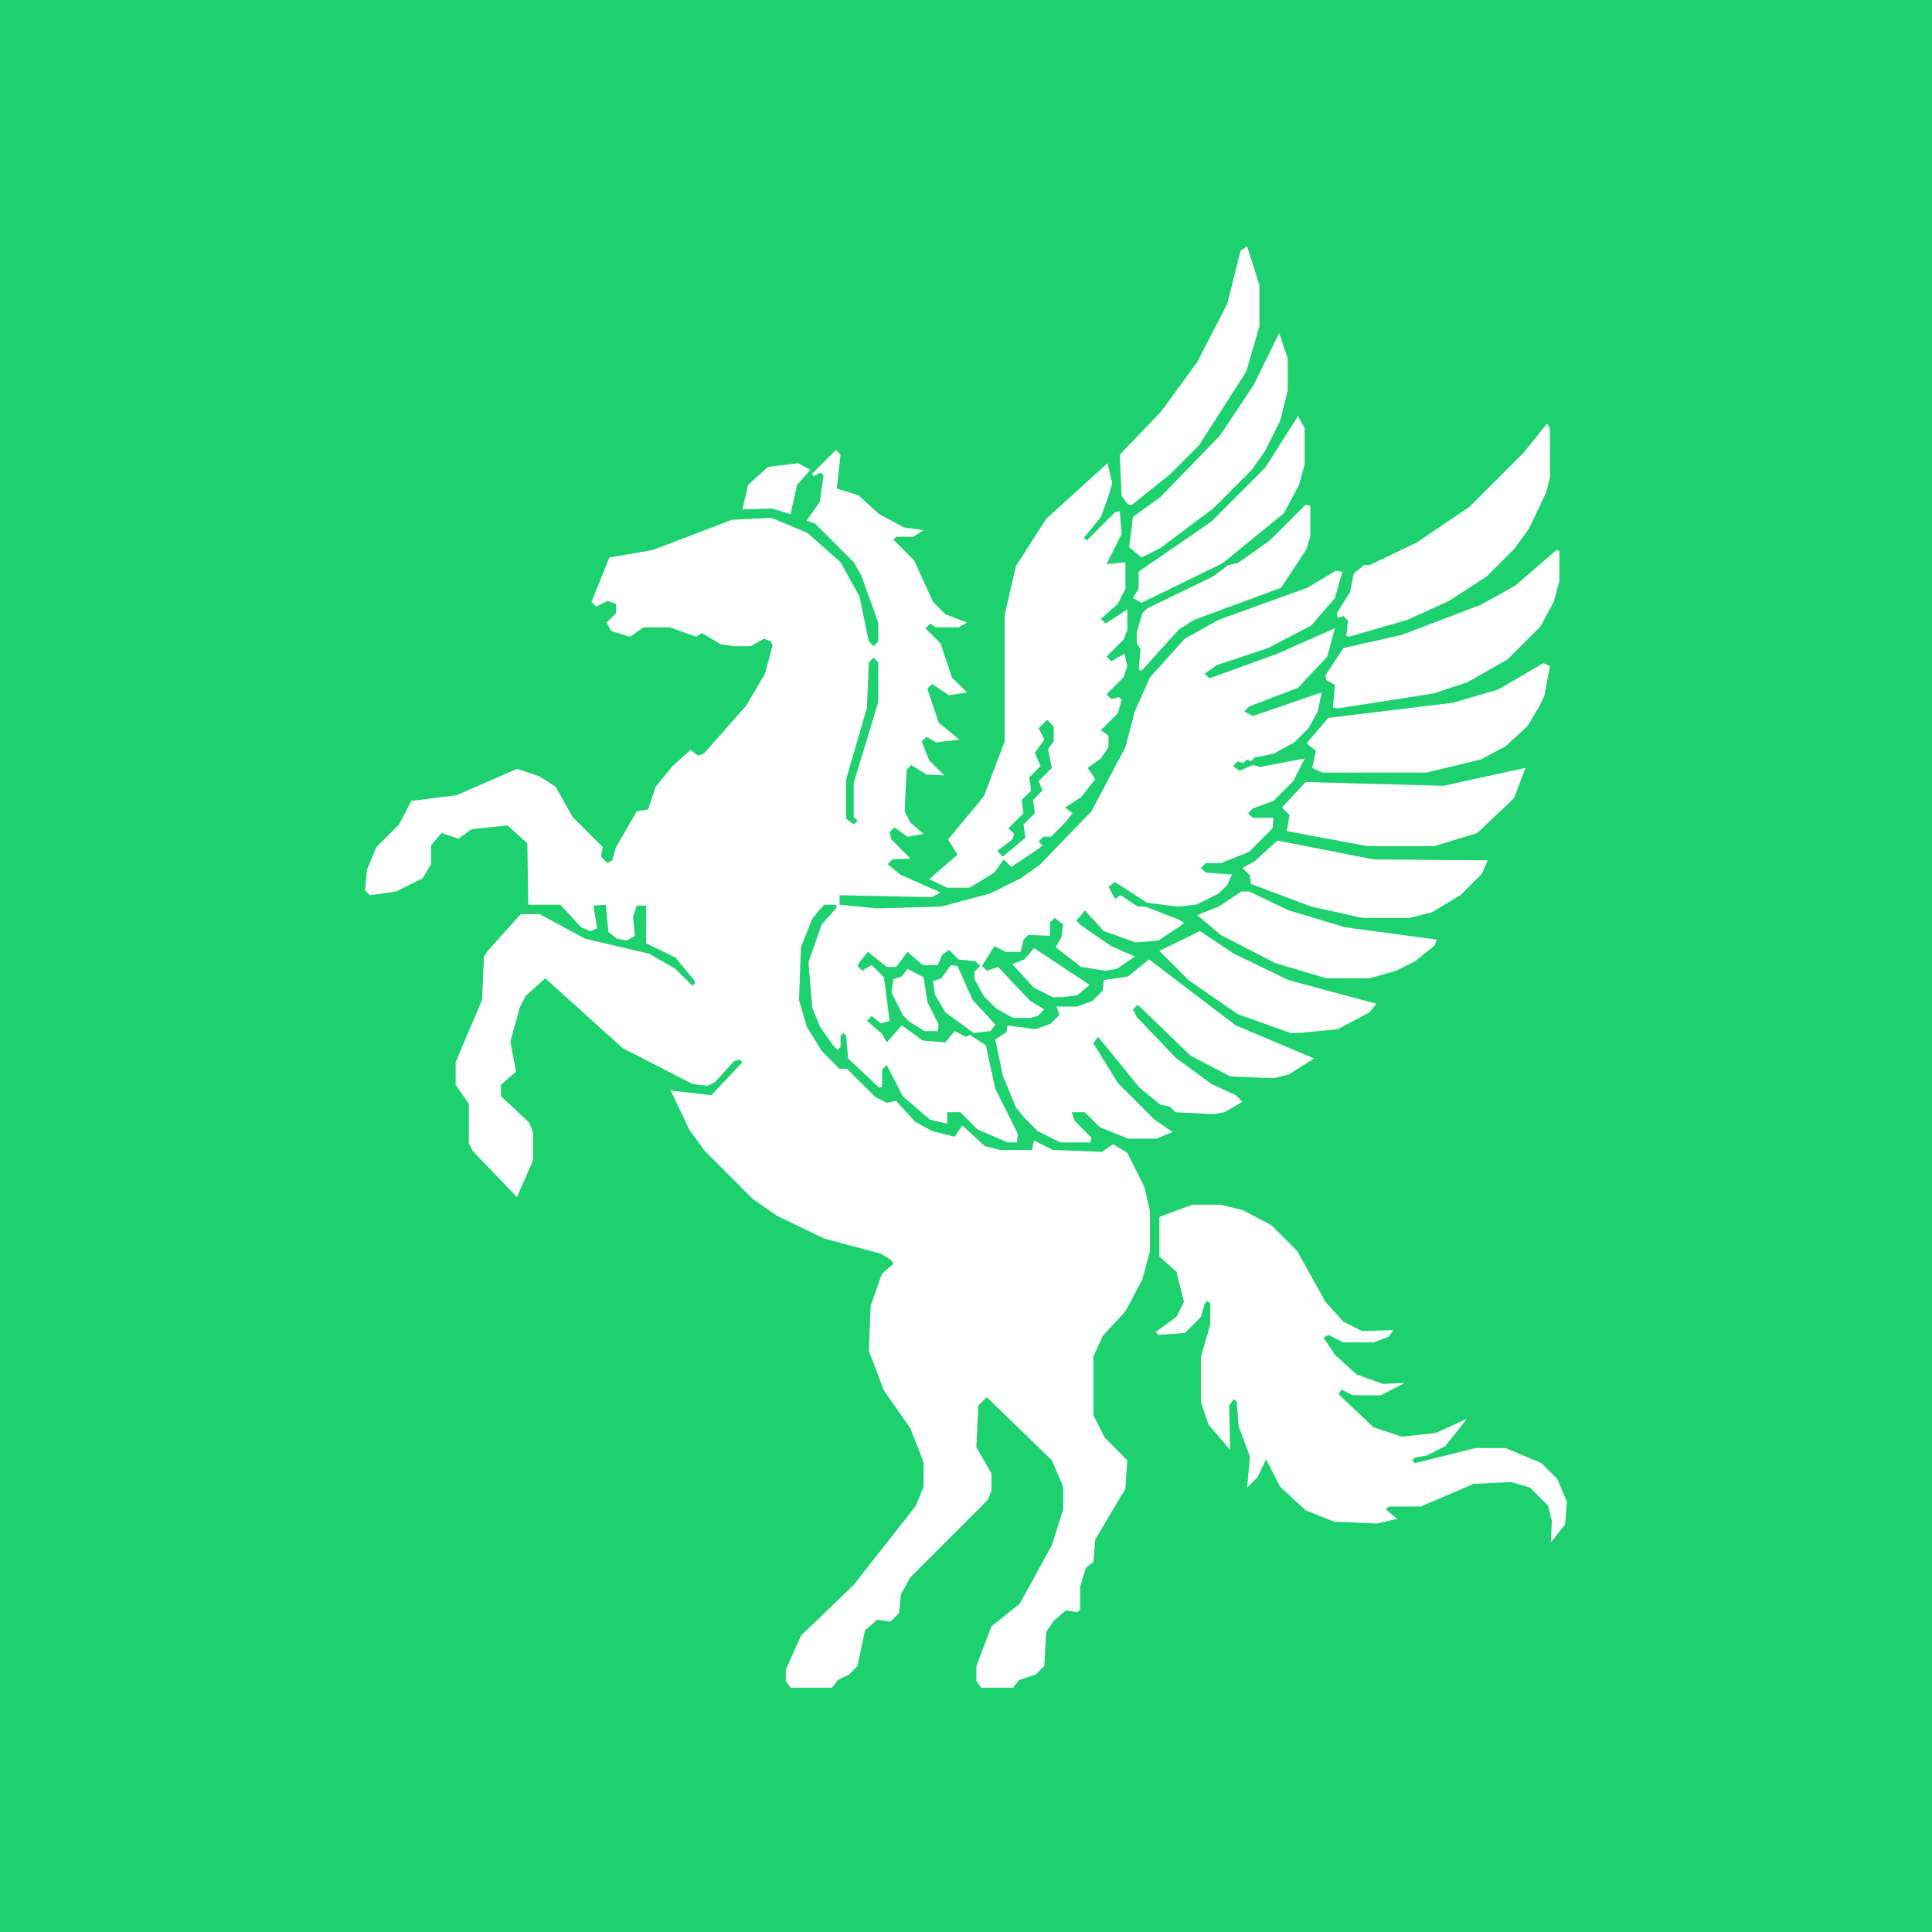
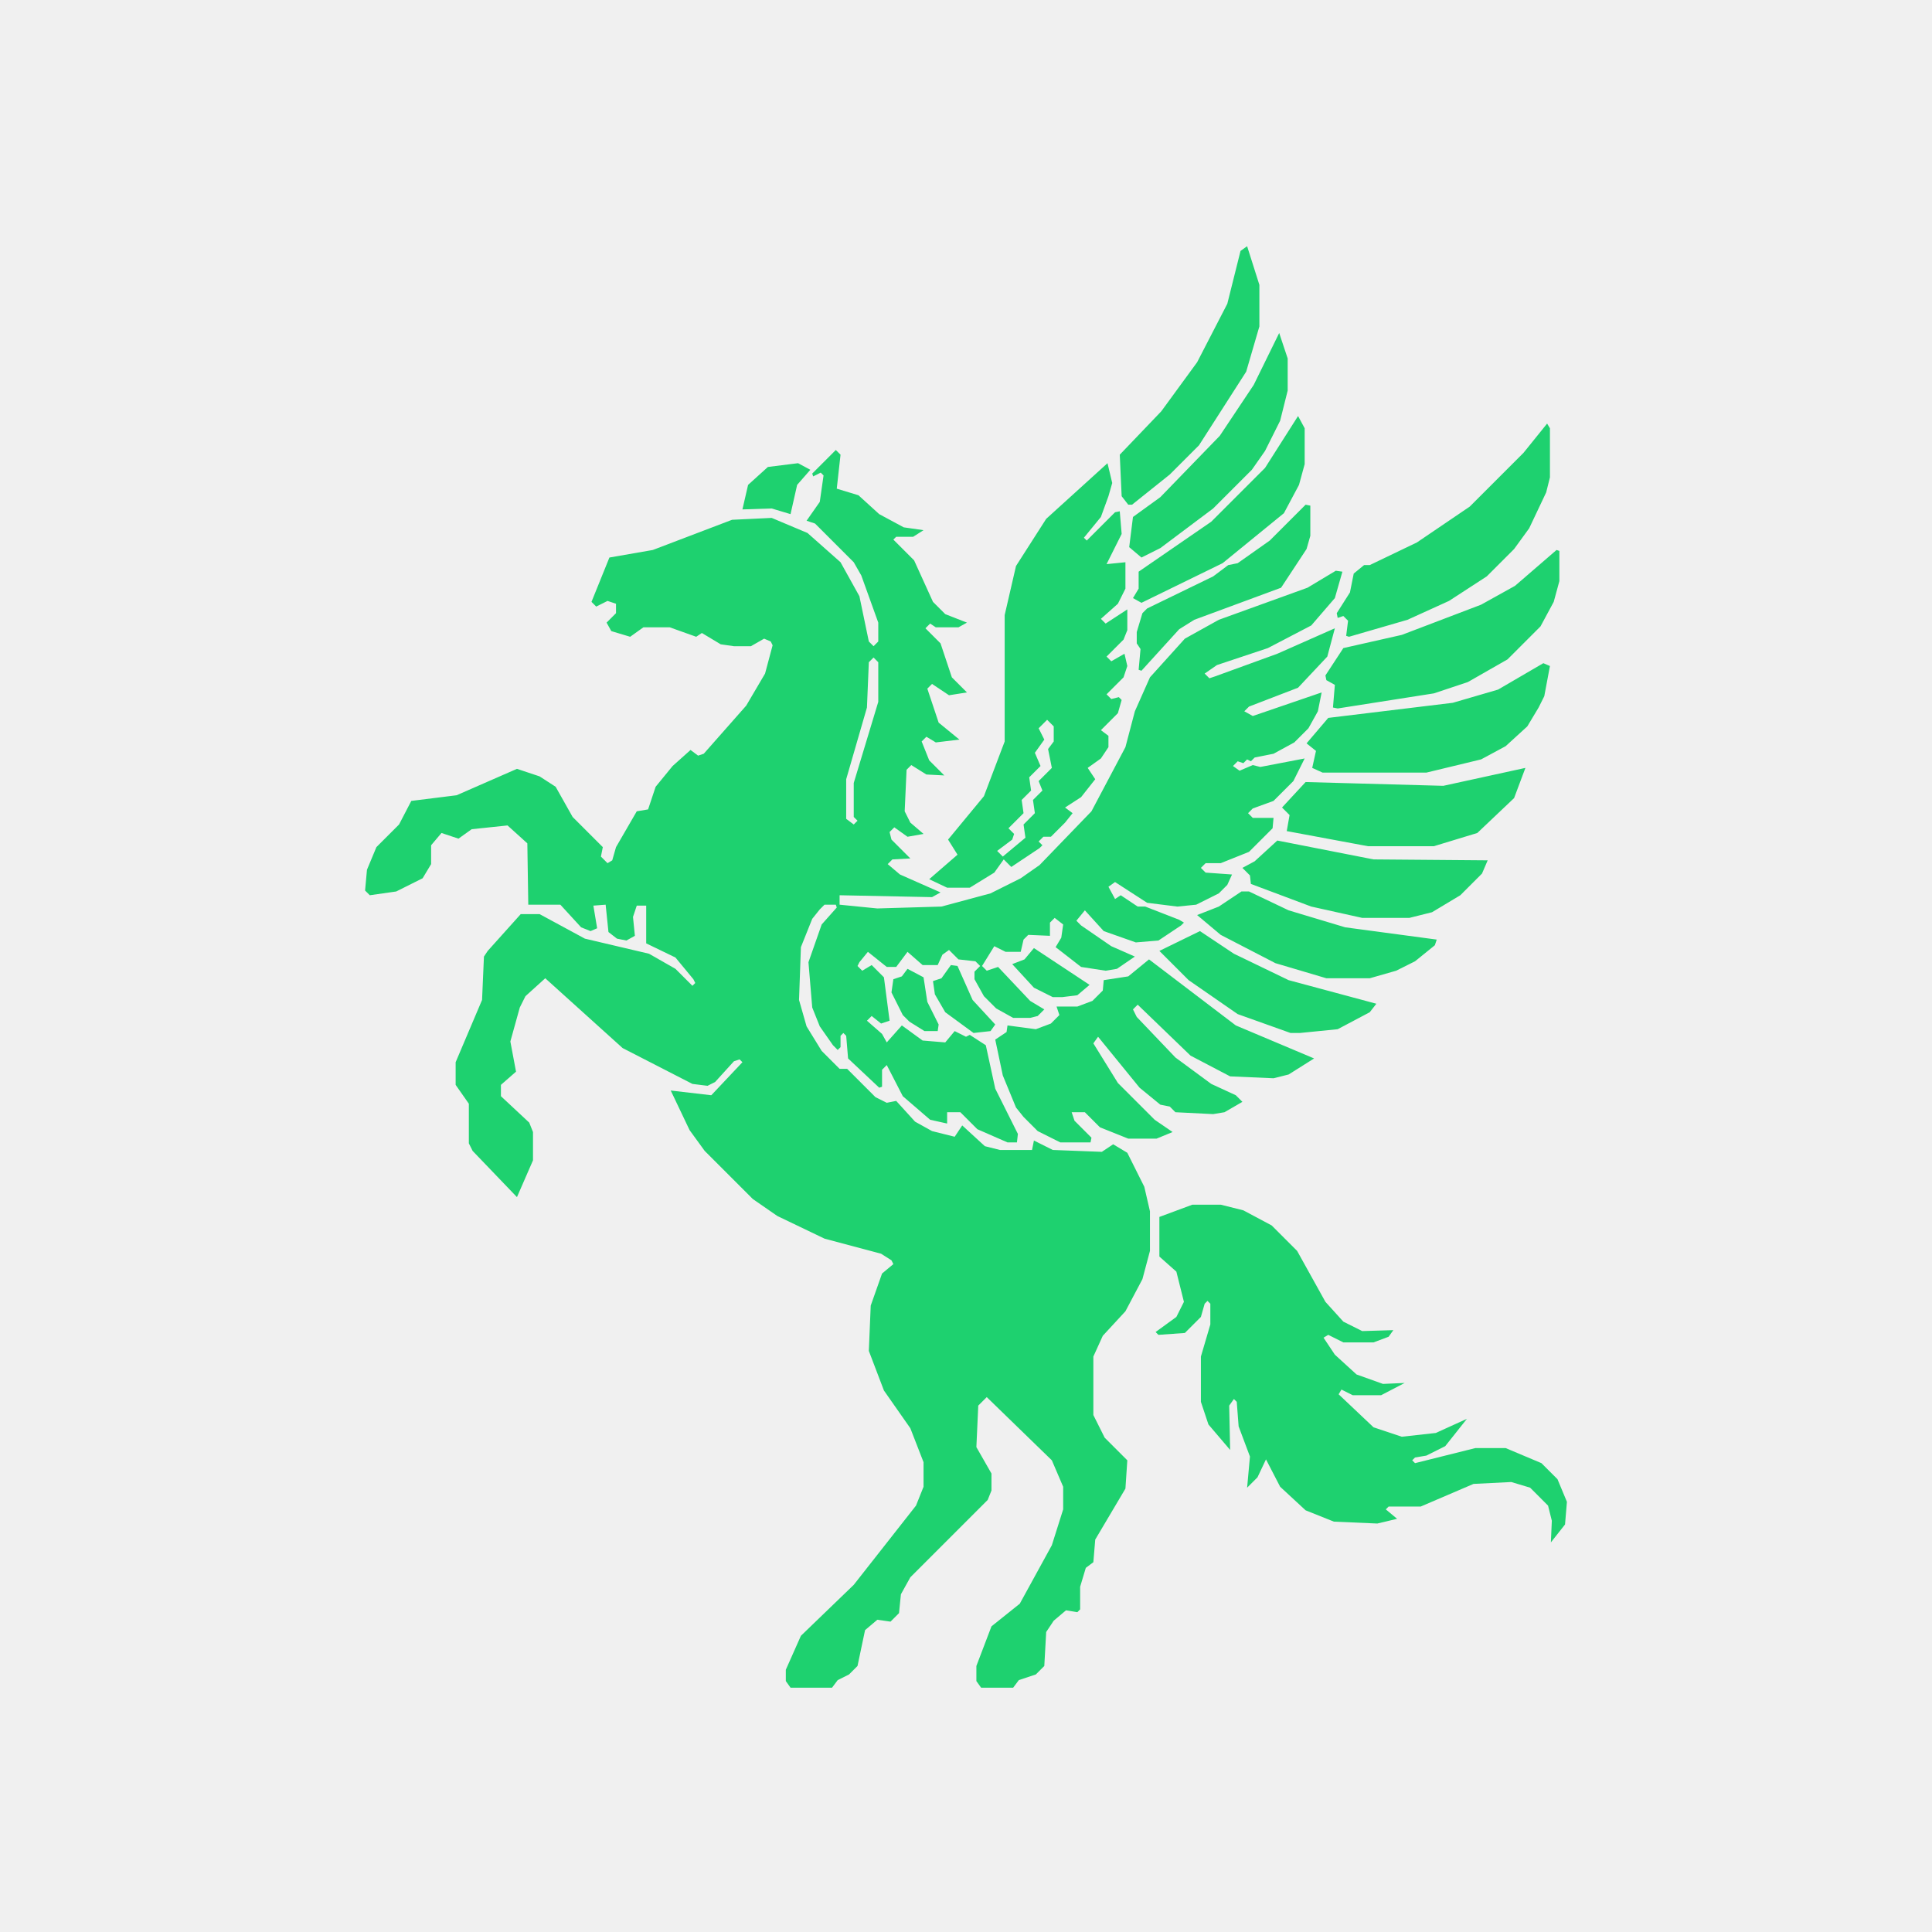
<svg xmlns="http://www.w3.org/2000/svg" viewBox="0 0 1024 1024" role="img" aria-labelledby="title desc">
-   <rect width="1024" height="1024" fill="#1ED16F" />
-   <path d="M600 267.5 L598 267.5 L594.5 263 L593.5 241 L615.5 218 L634.5 192 L650.5 161 L657.5 133 L661 130.5 L667.5 151 L667.5 173 L660.5 197 L635.5 236 L620 251.5 L600 267.5 Z M605 295.5 L598.5 290 L600.5 274 L615 263.5 L646.5 231 L664.5 204 L678 176.5 L682.5 190 L682.5 207 L678.5 223 L670.5 239 L663.5 249 L643 269.5 L615 290.5 L605 295.5 Z M605 319.5 L600.5 317 L603.5 312 L603.5 303 L642 276.5 L670.5 248 L688 220.5 L691.5 227 L691.5 246 L688.5 257 L680.5 272 L648 298.5 L605 319.5 Z M715 337.5 L713.5 337 L714.5 329 L712 326.5 L709 327.5 L708.5 325 L715.5 314 L717.5 304 L723 299.5 L726 299.5 L751 287.5 L779 268.5 L807.5 240 L820 224.5 L821.5 227 L821.5 253 L819.5 261 L810.5 280 L802.5 291 L788 305.5 L768 318.5 L746 328.5 L715 337.5 Z M537 894.5 L520 894.5 L517.5 891 L517.5 883 L525.5 862 L540.5 850 L557.5 819 L563.5 800 L563.5 788 L557.5 774 L523 740.5 L518.5 745 L517.5 767 L525.5 781 L525.5 790 L523.5 795 L482.5 836 L477.5 845 L476.5 855 L472 859.5 L465 858.5 L458.5 864 L454.5 883 L450 887.5 L444 890.5 L441 894.5 L419 894.5 L416.5 891 L416.5 885 L424.5 867 L452.5 840 L485.5 798 L489.5 788 L489.5 775 L482.5 757 L468.5 737 L460.5 716 L461.5 692 L467.5 675 L473.5 670 L472.5 668 L467 664.5 L437 656.5 L412 644.5 L399 635.5 L373.5 610 L365.5 599 L355.5 578 L377 580.5 L393.5 563 L392 561.5 L389 562.5 L379 573.5 L375 575.5 L367 574.5 L330 555.5 L289 518.5 L278.5 528 L275.5 534 L270.5 552 L273.5 568 L265.5 575 L265.5 581 L280.5 595 L282.5 600 L282.5 615 L274 634.5 L250.5 610 L248.5 606 L248.5 585 L241.5 575 L241.5 563 L255.5 530 L256.5 507 L258.5 504 L276 484.5 L286 484.5 L310 497.5 L344 505.5 L358 513.5 L367 522.5 L368.5 521 L367.5 519 L358 507.5 L342.5 500 L342.5 480 L337.5 480 L335.5 486 L336.5 496 L332 498.5 L327 497.5 L322.5 494 L321 479.5 L314.5 480 L316.5 492 L313 493.5 L308 491.5 L297 479.5 L280 479.5 L279.5 447 L269 437.5 L250 439.5 L243 444.5 L234 441.5 L228.5 448 L228.5 458 L224 465.5 L210 472.5 L196 474.5 L193.5 472 L194.5 461 L199.5 449 L211.5 437 L218 424.5 L242 421.5 L274 407.5 L286 411.5 L294.5 417 L303.5 433 L319.5 449 L318.5 454 L322 457.5 L324.5 456 L326.5 449 L337.5 430 L343.5 429 L347.5 417 L356.5 406 L366 397.5 L370 400.5 L373 399.5 L395.5 374 L405.5 357 L409.5 342 L408.5 340 L405 338.5 L398 342.5 L389 342.5 L382 341.5 L372 335.5 L369 337.5 L355 332.5 L341 332.5 L334 337.5 L324 334.5 L321.5 330 L326.5 325 L326.5 320 L322 318.5 L316 321.5 L313.5 319 L323 295.5 L346 291.5 L388 275.5 L409 274.5 L428 282.5 L445.5 298 L455.5 316 L460.5 340 L463 342.5 L465.5 340 L465.5 330 L456.5 305 L452.5 298 L432 277.5 L427.5 276 L434.5 266 L436.5 252 L435 250.5 L431 252.5 L430.5 251 L443 238.5 L445.5 241 L443.5 259 L455 262.5 L466 272.5 L479 279.5 L489.5 281 L484 284.5 L475 284.5 L473.5 286 L484.5 297 L494.5 319 L501 325.5 L512.5 330 L508 332.5 L496 332.5 L493 330.5 L490.5 333 L498.5 341 L504.5 359 L512.5 367 L503 368.5 L494 362.5 L491.5 365 L497.5 383 L508.5 392 L496 393.5 L491 390.5 L488.5 393 L492.5 403 L500.5 411 L491 410.5 L483 405.5 L480.5 408 L479.5 430 L482.5 436 L489.5 442 L481 443.5 L474 438.5 L471.5 441 L472.5 445 L482.5 455 L473 455.5 L470.5 458 L477 463.5 L498.5 473 L494 475.5 L445 474.5 L445 479.5 L465 481.5 L499 480.5 L525 473.5 L541 465.5 L551 458.5 L578.5 430 L596.5 396 L601.5 377 L609.5 359 L628 338.5 L646 328.5 L693 311.5 L708 302.5 L711.5 303 L707.5 317 L695 331.5 L672 343.5 L645 352.5 L638.5 357 L641 359.5 L644 358.5 L677 346.5 L707.5 333 L703.5 348 L688 364.5 L662 374.5 L659.5 377 L664 379.5 L700.5 367 L698.5 377 L693.5 386 L686 393.5 L675 399.5 L665 401.5 L663 403.5 L661 402.5 L659 404.5 L656 403.5 L653.5 406 L657 408.5 L664 405.5 L668 406.5 L691.5 402 L685.5 414 L675 424.5 L664 428.5 L661.5 431 L664 433.5 L675 433.5 L674.5 439 L662 451.5 L647 457.5 L639 457.5 L636.5 460 L639 462.5 L653 463.5 L650.5 469 L646 473.5 L634 479.5 L624 480.5 L608 478.5 L591 467.5 L587.5 470 L591 476.5 L594 474.5 L603 480.5 L607 480.5 L625 487.5 L627.5 489 L626 490.5 L614 498.5 L602 499.5 L585 493.5 L575 482.5 L570.5 488 L573 490.5 L589 501.5 L601.5 507 L592 513.5 L586 514.5 L573 512.5 L559.5 502 L562.5 497 L563.5 490 L559 486.5 L556.5 489 L556.5 496 L545 495.5 L542.5 498 L541 504.5 L533 504.5 L527 501.5 L520.5 512 L523 514.5 L529 512.5 L546 530.5 L553.5 535 L550 538.5 L546 539.5 L537 539.5 L528 534.5 L521.5 528 L516.5 519 L516.5 515 L519.5 512 L517 509.5 L508 508.5 L503 503.5 L499.5 506 L497 511.5 L489 511.5 L481 504.5 L475 512.5 L470 512.5 L460 504.5 L455.5 510 L454.5 512 L457 514.5 L462 511.5 L468.5 518 L471.5 541 L467 542.5 L462 538.5 L459.5 541 L467.5 548 L470 552.5 L478 543.5 L489 551.5 L501 552.5 L506 546.5 L512 549.5 L514 548.5 L522.5 554 L527.5 577 L539.5 601 L539 605.5 L534 605.5 L518 598.5 L509 589.5 L502 589.5 L502 595.5 L493 593.5 L478.5 581 L470 564.5 L467.5 567 L467.5 576 L466 576.5 L449.5 561 L448.5 549 L447 547.5 L445.5 549 L445.5 555 L444 556.5 L441.5 554 L434.5 544 L430.5 534 L428.5 510 L435.5 490 L443.5 481 L443 479.5 L437 479.5 L434.5 482 L430.5 487 L424.5 502 L423.5 530 L427.5 544 L435.5 557 L445 566.5 L449 566.5 L464 581.5 L470 584.5 L475 583.5 L485 594.5 L494 599.5 L506 602.5 L510 596.5 L522 607.5 L530 609.5 L547 609.5 L548 604.5 L558 609.5 L584 610.5 L590 606.5 L597.5 611 L606.5 629 L609.5 642 L609.5 663 L605.5 678 L596.5 695 L584.5 708 L579.5 719 L579.5 750 L585.5 762 L597.5 774 L596.5 789 L580.5 816 L579.5 828 L575.5 831 L572.5 841 L572.5 853 L571 854.5 L565 853.5 L558.5 859 L554.5 865 L553.5 883 L549 887.5 L540 890.5 L537 894.5 Z M419 272.5 L409 269.5 L393.5 270 L396.5 257 L407 247.5 L423 245.5 L429.5 249 L422.5 257 L419 272.5 Z M514 470.5 L502 470.5 L492.5 466 L507.5 453 L502.5 445 L521.5 422 L532.5 393 L532.5 326 L538.5 300 L554.5 275 L587 245.5 L589.5 256 L587.5 263 L583.5 274 L574.5 285 L576 286.5 L591 271.5 L593.5 271 L594.5 283 L586.5 299 L596.5 298 L596.5 312 L592.5 320 L583.5 328 L586 330.5 L597.5 323 L597.5 334 L595.5 339 L586.5 348 L589 350.5 L596 346.5 L597.5 353 L595.5 359 L586.5 368 L589 370.5 L593 369.5 L594.5 371 L592.5 378 L583.5 387 L587.5 390 L587.5 396 L583.5 402 L576.5 407 L580.5 413 L573 422.5 L564.5 428 L568.5 431 L564.5 436 L557 443.5 L553 443.5 L550.5 446 L552.5 448 L551 449.5 L536 459.5 L532 455.5 L527 462.5 L514 470.5 Z M605 355.5 L603.5 355 L604.5 344 L602.5 341 L602.5 335 L605.5 325 L608 322.5 L643 305.5 L651 299.5 L656 298.5 L673 286.5 L692 267.5 L694.5 268 L694.5 284 L692.5 291 L679 311.5 L633 328.5 L625 333.5 L605 355.5 Z M709 375.5 L706.5 375 L707.5 363 L703 360.5 L702.5 358 L712 343.5 L743 336.5 L785 320.5 L803 310.5 L825 291.5 L826.5 292 L826.5 308 L823.5 319 L816.5 332 L799 349.5 L778 361.5 L760 367.5 L709 375.5 Z M452.5 437 L454.5 435 L452.5 433 L452.5 415 L465.5 372 L465.5 351 L463 348.5 L460.5 351 L459.5 375 L448.5 413 L448.5 434 L452.5 437 Z M756 409.5 L701 409.5 L695.5 407 L697.5 398 L692.5 394 L704 380.5 L770 372.5 L794 365.5 L818 351.5 L821.5 353 L818.5 369 L815.5 375 L809.5 385 L798 395.5 L785 402.5 L756 409.5 Z M531.5 454 L543.5 444 L542.5 437 L548.5 431 L547.5 424 L552.5 419 L550.5 414 L557.5 407 L555.5 397 L558.5 393 L558.5 385 L555 381.5 L550.5 386 L553.5 392 L548.5 399 L551.5 406 L545.5 412 L546.5 419 L541.5 424 L542.5 431 L534.5 439 L537.5 442 L536.5 445 L528.5 451 L531.5 454 Z M760 448.5 L725 448.5 L682 440.5 L683.5 432 L679.5 428 L692 414.5 L765 416.5 L808.5 407 L802.5 423 L783 441.5 L760 448.5 Z M747 486.5 L722 486.5 L695 480.5 L663 468.5 L662.5 464 L658.5 460 L665 456.5 L677 445.5 L728 455.5 L788.5 456 L785.5 463 L774 474.5 L759 483.5 L747 486.5 Z M726 518.5 L703 518.5 L676 510.5 L647 495.5 L634.5 485 L646 480.5 L658 472.5 L662 472.5 L683 482.5 L713 491.5 L761.5 498 L760.5 501 L750 509.5 L740 514.5 L726 518.5 Z M689 547.5 L684 547.5 L656 537.5 L630 519.5 L614.5 504 L636 493.5 L654 505.5 L683 519.5 L729.5 532 L726 536.5 L709 545.5 L689 547.5 Z M563 528.5 L558 528.5 L548 523.5 L536.5 511 L543 508.5 L548 502.5 L577.5 522 L571 527.5 L563 528.5 Z M578 605.5 L562 605.5 L550 599.5 L542.5 592 L538.5 587 L531.5 570 L527.5 551 L533.5 547 L534 543.5 L549 545.5 L557 542.5 L561.5 538 L560 533.5 L571 533.5 L579 530.5 L584.5 525 L585 519.5 L598 517.5 L609 508.5 L655 543.5 L696.5 561 L683 569.5 L675 571.5 L652 570.5 L631 559.5 L603 532.5 L600.5 535 L602.5 539 L623 560.5 L642 574.5 L655 580.5 L658.5 584 L649 589.5 L643 590.5 L623 589.5 L620 586.5 L615 585.5 L604 576.5 L582 549.5 L579.5 553 L592.5 574 L612 593.5 L621.5 600 L613 603.5 L598 603.5 L583 597.5 L575 589.5 L568 589.5 L569.5 594 L578.5 603 L578 605.5 Z M516 547.5 L501 536.5 L495.5 527 L494.5 520 L499 518.5 L504 511.5 L507.5 512 L515.5 530 L527.5 543 L525 546.5 L516 547.5 Z M497 546.5 L490 546.5 L482 541.5 L478.5 538 L472.5 526 L473.5 519 L478 517.5 L481 513.5 L489.5 518 L491.5 531 L497.5 543 L497 546.5 Z M822 817.5 L822.5 806 L820.5 798 L811 788.5 L801 785.5 L781 786.5 L753 798.5 L736 798.5 L734.5 800 L740.5 805 L730 807.5 L707 806.5 L692 800.5 L678.5 788 L671 773.5 L666.5 783 L661 788.5 L662.5 772 L656.5 756 L655.5 743 L654 741.5 L651.5 745 L652 768.5 L640.5 755 L636.5 743 L636.5 719 L641.5 702 L641.5 691 L640 689.5 L638.5 691 L636.5 698 L628 706.5 L614 707.5 L612.5 706 L623.5 698 L627.5 690 L623.5 674 L614.5 666 L614.5 645 L632 638.5 L647 638.5 L659 641.5 L674 649.5 L687.5 663 L702.5 690 L712 700.5 L722 705.5 L738.5 705 L736 708.5 L728 711.5 L712 711.5 L704 707.5 L701.5 709 L707.5 718 L719 728.5 L733 733.5 L744.5 733 L732 739.5 L717 739.5 L711 736.5 L709.5 739 L728 756.5 L743 761.5 L761 759.5 L777.5 752 L766 766.5 L756 771.5 L750 772.5 L748.5 774 L750 775.5 L782 767.5 L798 767.5 L817 775.5 L825.5 784 L830.5 796 L829.5 808 L822 817.5 Z" fill="#FFFFFF" fill-rule="evenodd" />
+   <path d="M600 267.5 L598 267.5 L594.5 263 L593.5 241 L615.5 218 L634.5 192 L650.5 161 L657.5 133 L661 130.5 L667.5 151 L667.5 173 L660.5 197 L635.5 236 L620 251.5 L600 267.5 Z M605 295.5 L598.5 290 L600.5 274 L615 263.5 L646.5 231 L664.5 204 L678 176.5 L682.5 190 L682.5 207 L678.5 223 L670.5 239 L663.5 249 L643 269.5 L615 290.5 L605 295.5 Z M605 319.5 L600.5 317 L603.5 312 L603.5 303 L642 276.5 L670.5 248 L688 220.5 L691.5 227 L691.5 246 L688.5 257 L680.5 272 L648 298.5 L605 319.5 Z M715 337.5 L713.5 337 L714.5 329 L712 326.5 L709 327.5 L708.5 325 L715.5 314 L717.5 304 L723 299.5 L726 299.5 L751 287.5 L779 268.5 L807.5 240 L820 224.5 L821.5 227 L821.5 253 L819.5 261 L810.5 280 L802.5 291 L788 305.5 L768 318.5 L746 328.5 L715 337.5 Z M537 894.5 L520 894.5 L517.5 891 L517.5 883 L525.5 862 L540.5 850 L557.5 819 L563.5 800 L563.5 788 L557.5 774 L523 740.5 L518.5 745 L517.5 767 L525.5 781 L525.5 790 L523.5 795 L482.5 836 L477.5 845 L476.5 855 L472 859.5 L465 858.5 L458.5 864 L454.5 883 L450 887.5 L444 890.5 L441 894.5 L419 894.5 L416.5 891 L416.5 885 L424.5 867 L452.5 840 L485.5 798 L489.5 788 L489.5 775 L482.5 757 L468.5 737 L460.5 716 L461.5 692 L467.5 675 L473.5 670 L472.5 668 L467 664.5 L437 656.5 L412 644.5 L399 635.5 L373.5 610 L365.5 599 L355.5 578 L377 580.5 L393.5 563 L392 561.5 L389 562.5 L379 573.5 L375 575.5 L367 574.5 L330 555.5 L289 518.5 L278.5 528 L275.5 534 L270.5 552 L273.5 568 L265.5 575 L265.5 581 L280.5 595 L282.5 600 L282.5 615 L274 634.5 L250.5 610 L248.5 606 L248.5 585 L241.5 575 L241.5 563 L255.5 530 L256.5 507 L258.5 504 L276 484.5 L286 484.5 L310 497.5 L344 505.5 L358 513.5 L367 522.5 L368.5 521 L367.5 519 L358 507.5 L342.5 500 L342.5 480 L337.5 480 L335.5 486 L336.5 496 L332 498.5 L327 497.5 L322.5 494 L321 479.5 L314.5 480 L316.5 492 L313 493.5 L308 491.5 L297 479.5 L280 479.5 L279.5 447 L269 437.5 L250 439.5 L243 444.5 L234 441.5 L228.5 448 L228.5 458 L224 465.5 L210 472.5 L196 474.5 L193.5 472 L194.5 461 L199.5 449 L211.5 437 L218 424.5 L242 421.5 L274 407.5 L286 411.5 L294.5 417 L303.5 433 L319.5 449 L318.5 454 L322 457.5 L324.5 456 L326.5 449 L337.5 430 L343.5 429 L347.5 417 L356.5 406 L366 397.5 L370 400.5 L373 399.5 L395.5 374 L405.5 357 L409.5 342 L408.5 340 L405 338.5 L398 342.5 L389 342.5 L382 341.5 L372 335.5 L369 337.5 L355 332.5 L341 332.5 L334 337.5 L324 334.5 L321.5 330 L326.5 325 L326.5 320 L322 318.5 L316 321.5 L313.5 319 L323 295.5 L346 291.5 L388 275.5 L409 274.5 L428 282.5 L445.5 298 L455.5 316 L460.5 340 L463 342.5 L465.5 340 L465.5 330 L456.5 305 L452.5 298 L432 277.5 L427.5 276 L434.5 266 L436.5 252 L435 250.5 L431 252.5 L430.5 251 L443 238.5 L445.5 241 L443.5 259 L455 262.5 L466 272.5 L479 279.5 L489.5 281 L484 284.5 L475 284.5 L473.5 286 L484.5 297 L494.5 319 L501 325.5 L512.5 330 L508 332.5 L496 332.5 L493 330.5 L490.5 333 L498.5 341 L504.5 359 L512.5 367 L503 368.5 L494 362.5 L491.5 365 L497.5 383 L508.5 392 L496 393.5 L491 390.5 L488.5 393 L492.5 403 L500.5 411 L491 410.5 L483 405.5 L480.5 408 L479.5 430 L482.5 436 L489.5 442 L481 443.5 L474 438.5 L471.5 441 L472.5 445 L482.5 455 L473 455.5 L470.5 458 L477 463.5 L498.5 473 L494 475.5 L445 474.5 L445 479.5 L465 481.5 L499 480.5 L525 473.5 L541 465.5 L551 458.5 L578.5 430 L596.5 396 L601.5 377 L609.5 359 L628 338.5 L646 328.5 L693 311.5 L708 302.5 L711.5 303 L707.5 317 L695 331.5 L672 343.5 L645 352.5 L638.5 357 L641 359.5 L644 358.5 L677 346.5 L707.5 333 L703.5 348 L688 364.5 L662 374.5 L659.5 377 L664 379.5 L700.5 367 L698.5 377 L693.5 386 L686 393.5 L675 399.5 L665 401.5 L663 403.5 L661 402.5 L659 404.5 L656 403.5 L653.5 406 L657 408.5 L664 405.5 L668 406.5 L691.5 402 L685.5 414 L675 424.5 L664 428.5 L661.5 431 L664 433.5 L675 433.5 L674.5 439 L662 451.5 L647 457.5 L639 457.5 L636.5 460 L639 462.5 L653 463.5 L650.5 469 L646 473.5 L634 479.5 L624 480.5 L608 478.5 L591 467.5 L587.5 470 L591 476.5 L594 474.5 L603 480.5 L607 480.5 L625 487.5 L627.5 489 L626 490.5 L614 498.5 L602 499.5 L585 493.5 L575 482.5 L570.5 488 L573 490.5 L589 501.5 L601.5 507 L592 513.5 L586 514.5 L573 512.5 L559.5 502 L562.5 497 L563.5 490 L559 486.5 L556.5 489 L556.5 496 L545 495.5 L542.5 498 L541 504.5 L533 504.5 L527 501.5 L520.5 512 L523 514.5 L529 512.5 L546 530.5 L553.5 535 L550 538.5 L546 539.5 L537 539.5 L528 534.5 L521.5 528 L516.5 519 L516.5 515 L519.5 512 L517 509.5 L508 508.5 L503 503.5 L499.5 506 L497 511.5 L489 511.5 L481 504.5 L475 512.5 L470 512.5 L460 504.5 L455.5 510 L454.5 512 L457 514.5 L462 511.5 L468.5 518 L471.5 541 L467 542.5 L462 538.5 L459.5 541 L467.5 548 L470 552.5 L478 543.5 L489 551.5 L501 552.5 L506 546.5 L512 549.5 L514 548.5 L522.5 554 L527.5 577 L539.5 601 L539 605.5 L534 605.5 L518 598.5 L509 589.5 L502 589.5 L502 595.5 L493 593.5 L478.5 581 L470 564.5 L467.5 567 L467.5 576 L466 576.5 L449.5 561 L448.5 549 L447 547.5 L445.5 549 L445.5 555 L444 556.5 L441.5 554 L434.5 544 L430.5 534 L428.5 510 L435.5 490 L443.5 481 L443 479.5 L437 479.5 L434.5 482 L430.5 487 L424.5 502 L423.5 530 L427.5 544 L435.5 557 L445 566.5 L449 566.5 L464 581.5 L470 584.5 L475 583.5 L485 594.5 L494 599.5 L506 602.5 L510 596.5 L522 607.5 L530 609.5 L547 609.5 L548 604.5 L558 609.5 L584 610.5 L590 606.5 L597.5 611 L606.5 629 L609.5 642 L609.5 663 L605.5 678 L596.5 695 L584.5 708 L579.5 719 L579.5 750 L585.5 762 L597.5 774 L596.5 789 L580.5 816 L579.5 828 L575.5 831 L572.5 841 L572.5 853 L571 854.5 L565 853.5 L558.5 859 L554.5 865 L553.5 883 L549 887.5 L540 890.5 L537 894.5 Z M419 272.5 L409 269.5 L393.5 270 L396.5 257 L407 247.5 L423 245.5 L429.5 249 L422.5 257 L419 272.5 Z M514 470.5 L502 470.5 L492.5 466 L507.5 453 L502.5 445 L521.5 422 L532.5 393 L532.5 326 L538.5 300 L554.5 275 L587 245.5 L589.5 256 L587.5 263 L583.5 274 L574.5 285 L576 286.5 L591 271.5 L593.5 271 L594.5 283 L586.5 299 L596.5 298 L596.5 312 L592.5 320 L583.5 328 L586 330.5 L597.5 323 L597.5 334 L595.5 339 L586.5 348 L589 350.5 L596 346.5 L597.5 353 L595.5 359 L586.5 368 L589 370.5 L593 369.5 L594.5 371 L592.5 378 L583.5 387 L587.5 390 L587.5 396 L583.5 402 L576.5 407 L580.5 413 L573 422.5 L564.5 428 L568.5 431 L564.5 436 L557 443.5 L553 443.5 L550.5 446 L552.5 448 L551 449.5 L536 459.5 L532 455.5 L527 462.5 L514 470.5 Z M605 355.5 L603.5 355 L604.5 344 L602.5 341 L602.5 335 L605.5 325 L608 322.5 L643 305.5 L651 299.5 L656 298.5 L673 286.5 L692 267.5 L694.5 268 L694.5 284 L692.5 291 L679 311.5 L633 328.5 L625 333.5 L605 355.5 Z M709 375.5 L706.5 375 L707.5 363 L703 360.5 L702.5 358 L712 343.5 L743 336.5 L785 320.5 L803 310.5 L825 291.5 L826.5 292 L826.5 308 L823.5 319 L816.5 332 L799 349.5 L778 361.5 L760 367.5 L709 375.5 Z M452.5 437 L454.5 435 L452.5 433 L452.5 415 L465.5 372 L465.5 351 L463 348.5 L460.5 351 L459.5 375 L448.5 413 L448.5 434 L452.5 437 Z M756 409.5 L701 409.5 L695.5 407 L697.5 398 L692.5 394 L704 380.5 L770 372.5 L794 365.5 L818 351.5 L821.5 353 L818.5 369 L815.5 375 L809.5 385 L798 395.5 L785 402.5 L756 409.5 Z M531.5 454 L543.5 444 L542.5 437 L548.5 431 L547.5 424 L552.5 419 L550.5 414 L557.5 407 L555.5 397 L558.5 393 L558.5 385 L555 381.5 L550.5 386 L553.5 392 L548.5 399 L551.5 406 L545.5 412 L546.5 419 L541.5 424 L542.5 431 L534.5 439 L537.5 442 L536.5 445 L528.5 451 L531.5 454 Z M760 448.5 L725 448.5 L682 440.5 L683.5 432 L679.5 428 L692 414.5 L765 416.5 L808.5 407 L802.5 423 L783 441.5 L760 448.5 Z M747 486.5 L722 486.5 L695 480.5 L663 468.5 L662.5 464 L658.5 460 L665 456.5 L677 445.5 L728 455.5 L788.5 456 L785.5 463 L774 474.5 L759 483.5 L747 486.5 Z M726 518.5 L703 518.5 L676 510.5 L647 495.5 L634.5 485 L646 480.5 L658 472.5 L662 472.5 L683 482.5 L713 491.5 L761.5 498 L760.5 501 L750 509.5 L740 514.5 L726 518.5 Z M689 547.5 L684 547.5 L656 537.5 L630 519.5 L614.5 504 L636 493.5 L654 505.5 L683 519.5 L729.5 532 L726 536.5 L709 545.5 L689 547.5 Z M563 528.5 L558 528.5 L548 523.5 L536.5 511 L543 508.5 L548 502.5 L577.5 522 L571 527.5 L563 528.5 Z M578 605.5 L562 605.5 L550 599.5 L542.5 592 L538.5 587 L531.5 570 L527.5 551 L533.5 547 L534 543.5 L549 545.5 L557 542.5 L561.5 538 L560 533.5 L571 533.5 L579 530.5 L584.5 525 L585 519.5 L598 517.5 L609 508.5 L655 543.5 L696.5 561 L683 569.5 L675 571.5 L652 570.5 L631 559.5 L603 532.5 L600.5 535 L602.5 539 L623 560.5 L642 574.5 L655 580.5 L658.5 584 L649 589.5 L643 590.5 L623 589.5 L620 586.5 L615 585.5 L604 576.5 L582 549.5 L579.5 553 L592.5 574 L612 593.5 L621.5 600 L613 603.5 L598 603.5 L583 597.5 L575 589.5 L568 589.5 L569.5 594 L578.5 603 L578 605.5 Z M516 547.5 L501 536.5 L495.5 527 L494.5 520 L499 518.5 L504 511.5 L507.5 512 L515.5 530 L527.5 543 L525 546.5 L516 547.5 Z M497 546.5 L490 546.5 L482 541.5 L478.5 538 L472.5 526 L473.5 519 L478 517.5 L481 513.5 L489.5 518 L491.5 531 L497.5 543 L497 546.5 Z M822 817.5 L822.5 806 L820.5 798 L811 788.5 L801 785.5 L781 786.5 L753 798.5 L736 798.5 L734.5 800 L740.5 805 L730 807.5 L707 806.5 L692 800.5 L678.5 788 L671 773.5 L666.5 783 L661 788.5 L662.5 772 L656.5 756 L655.5 743 L654 741.5 L651.5 745 L652 768.5 L640.5 755 L636.5 743 L636.5 719 L641.5 702 L641.5 691 L640 689.5 L638.5 691 L636.5 698 L628 706.5 L614 707.5 L612.5 706 L623.5 698 L627.5 690 L623.5 674 L614.5 666 L614.5 645 L632 638.5 L647 638.5 L659 641.5 L674 649.5 L687.5 663 L702.5 690 L712 700.5 L722 705.5 L738.5 705 L736 708.5 L728 711.5 L712 711.5 L704 707.5 L701.5 709 L707.5 718 L719 728.5 L733 733.5 L744.5 733 L732 739.5 L717 739.5 L711 736.5 L709.5 739 L728 756.5 L743 761.5 L761 759.5 L777.5 752 L766 766.5 L756 771.5 L750 772.5 L748.5 774 L750 775.5 L782 767.5 L798 767.5 L817 775.5 L825.5 784 L830.5 796 L829.5 808 L822 817.5 Z" fill="#1ED16F" fill-rule="evenodd" />
</svg>
